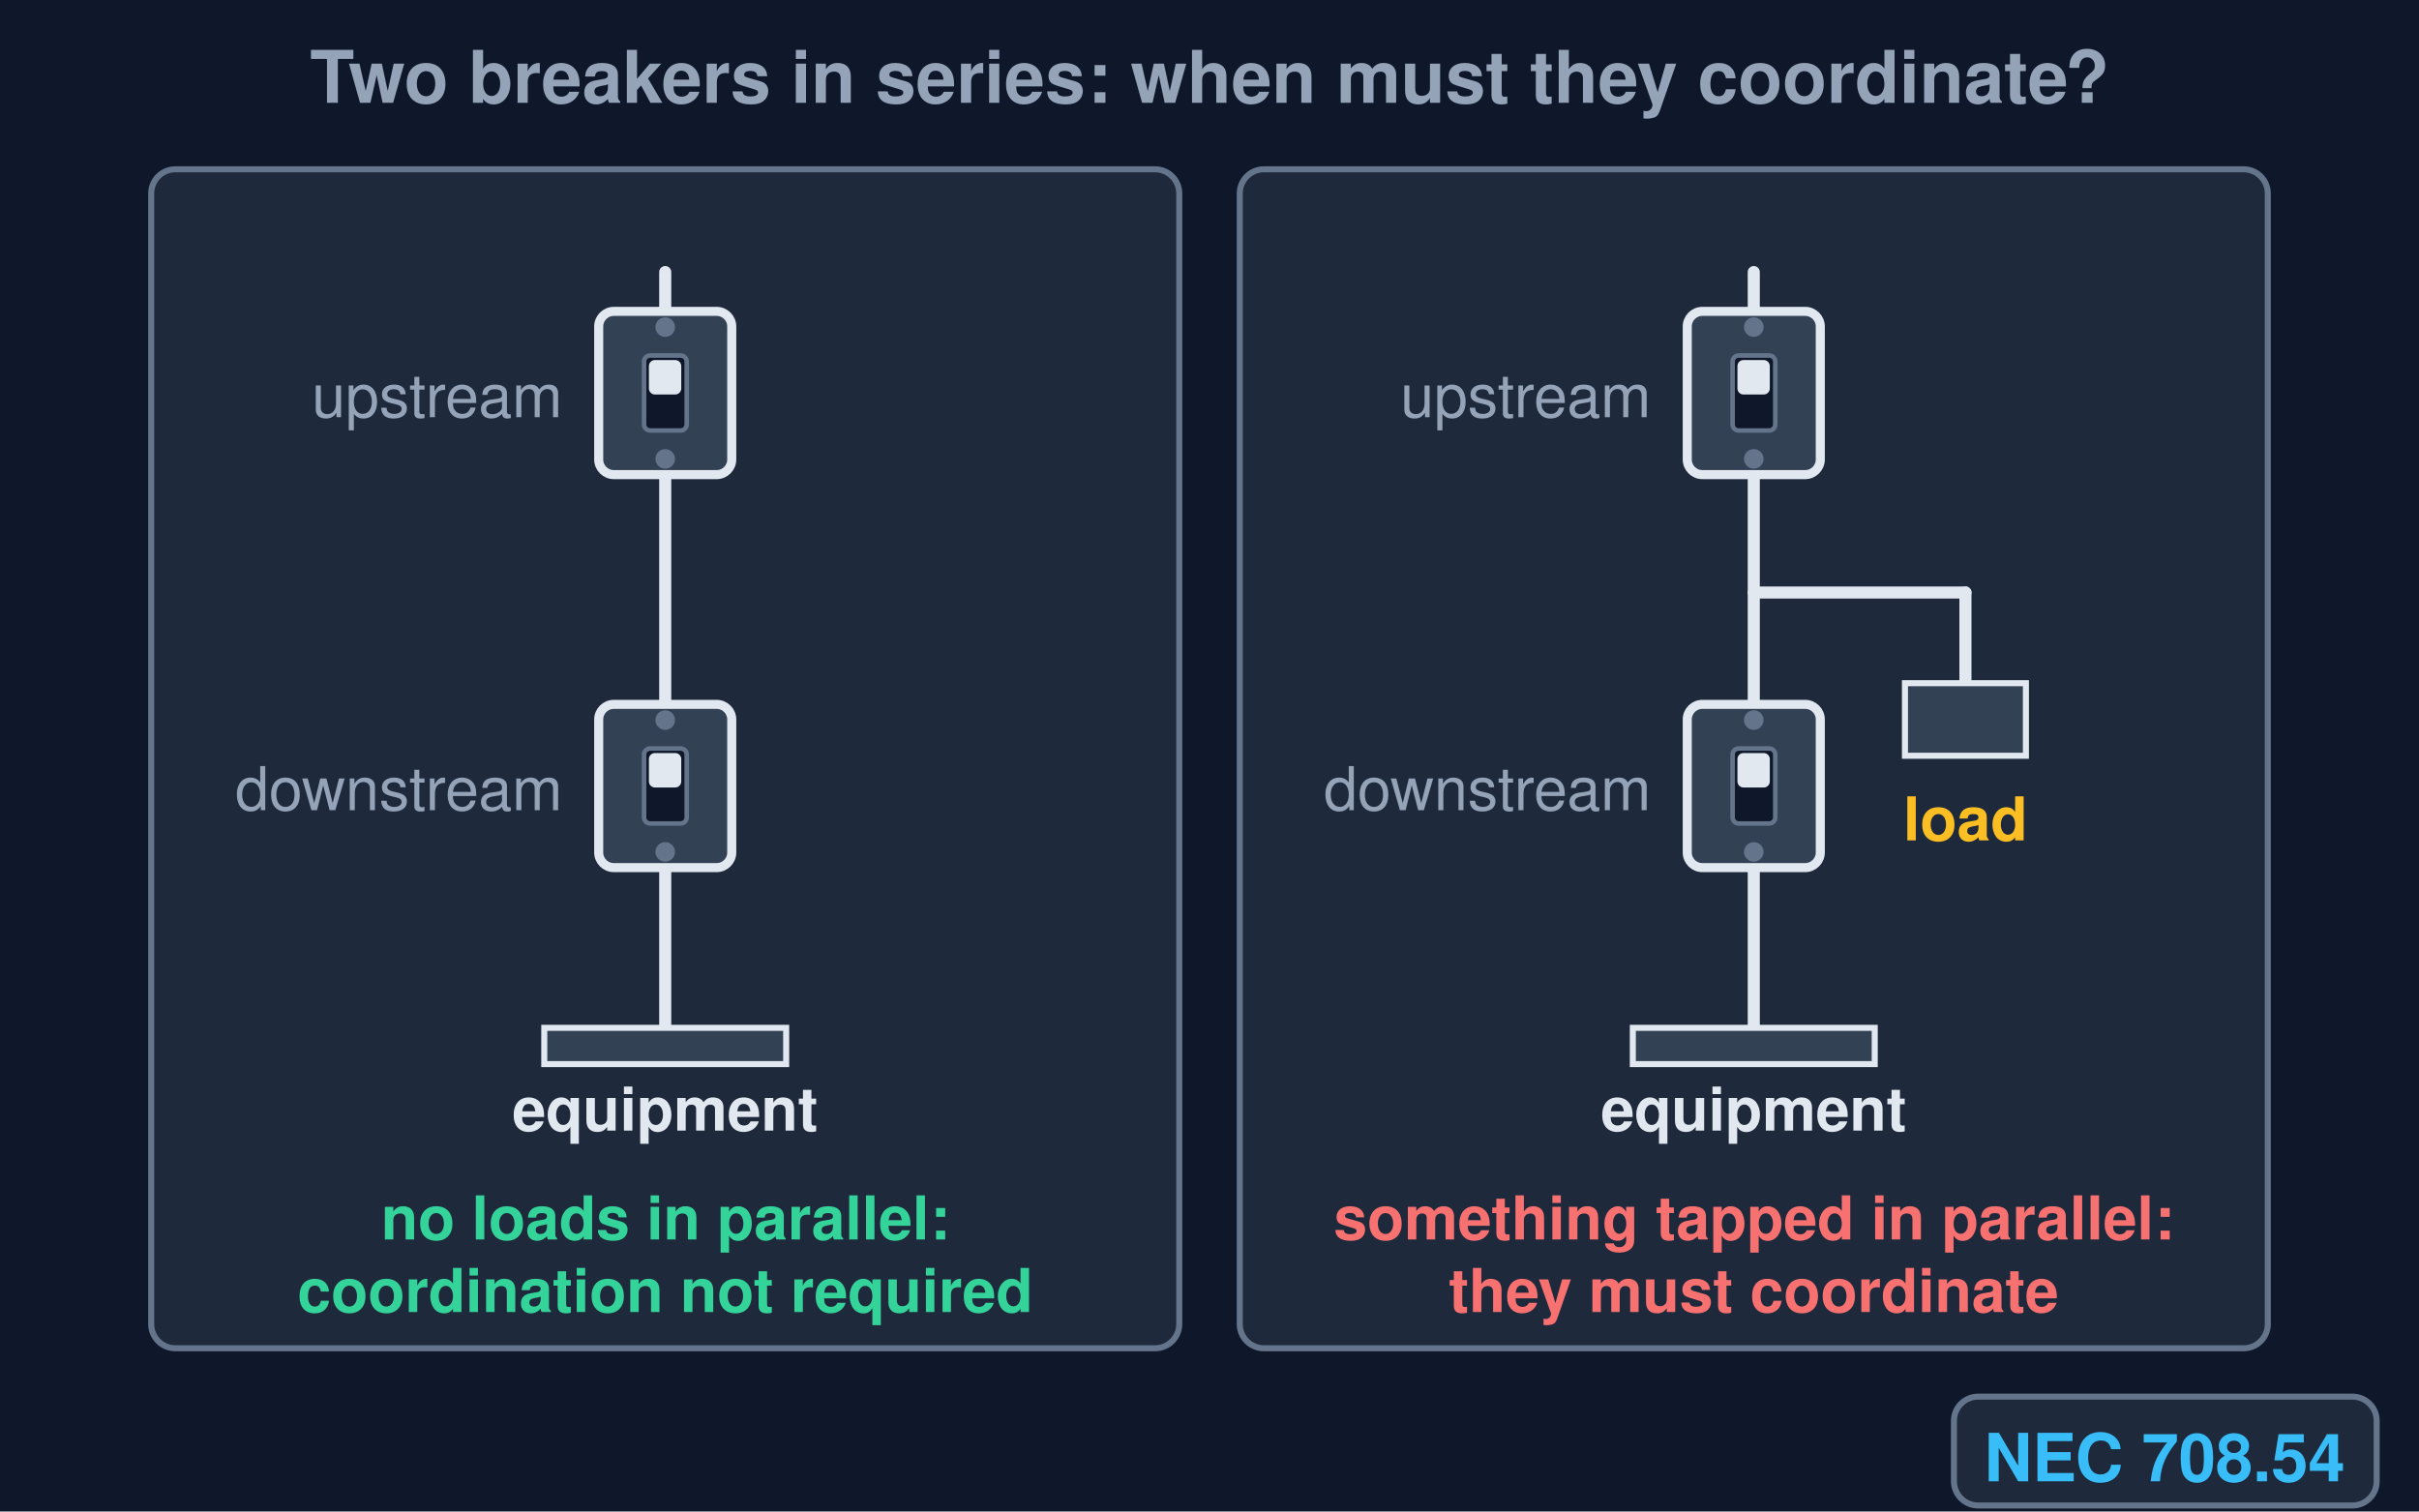
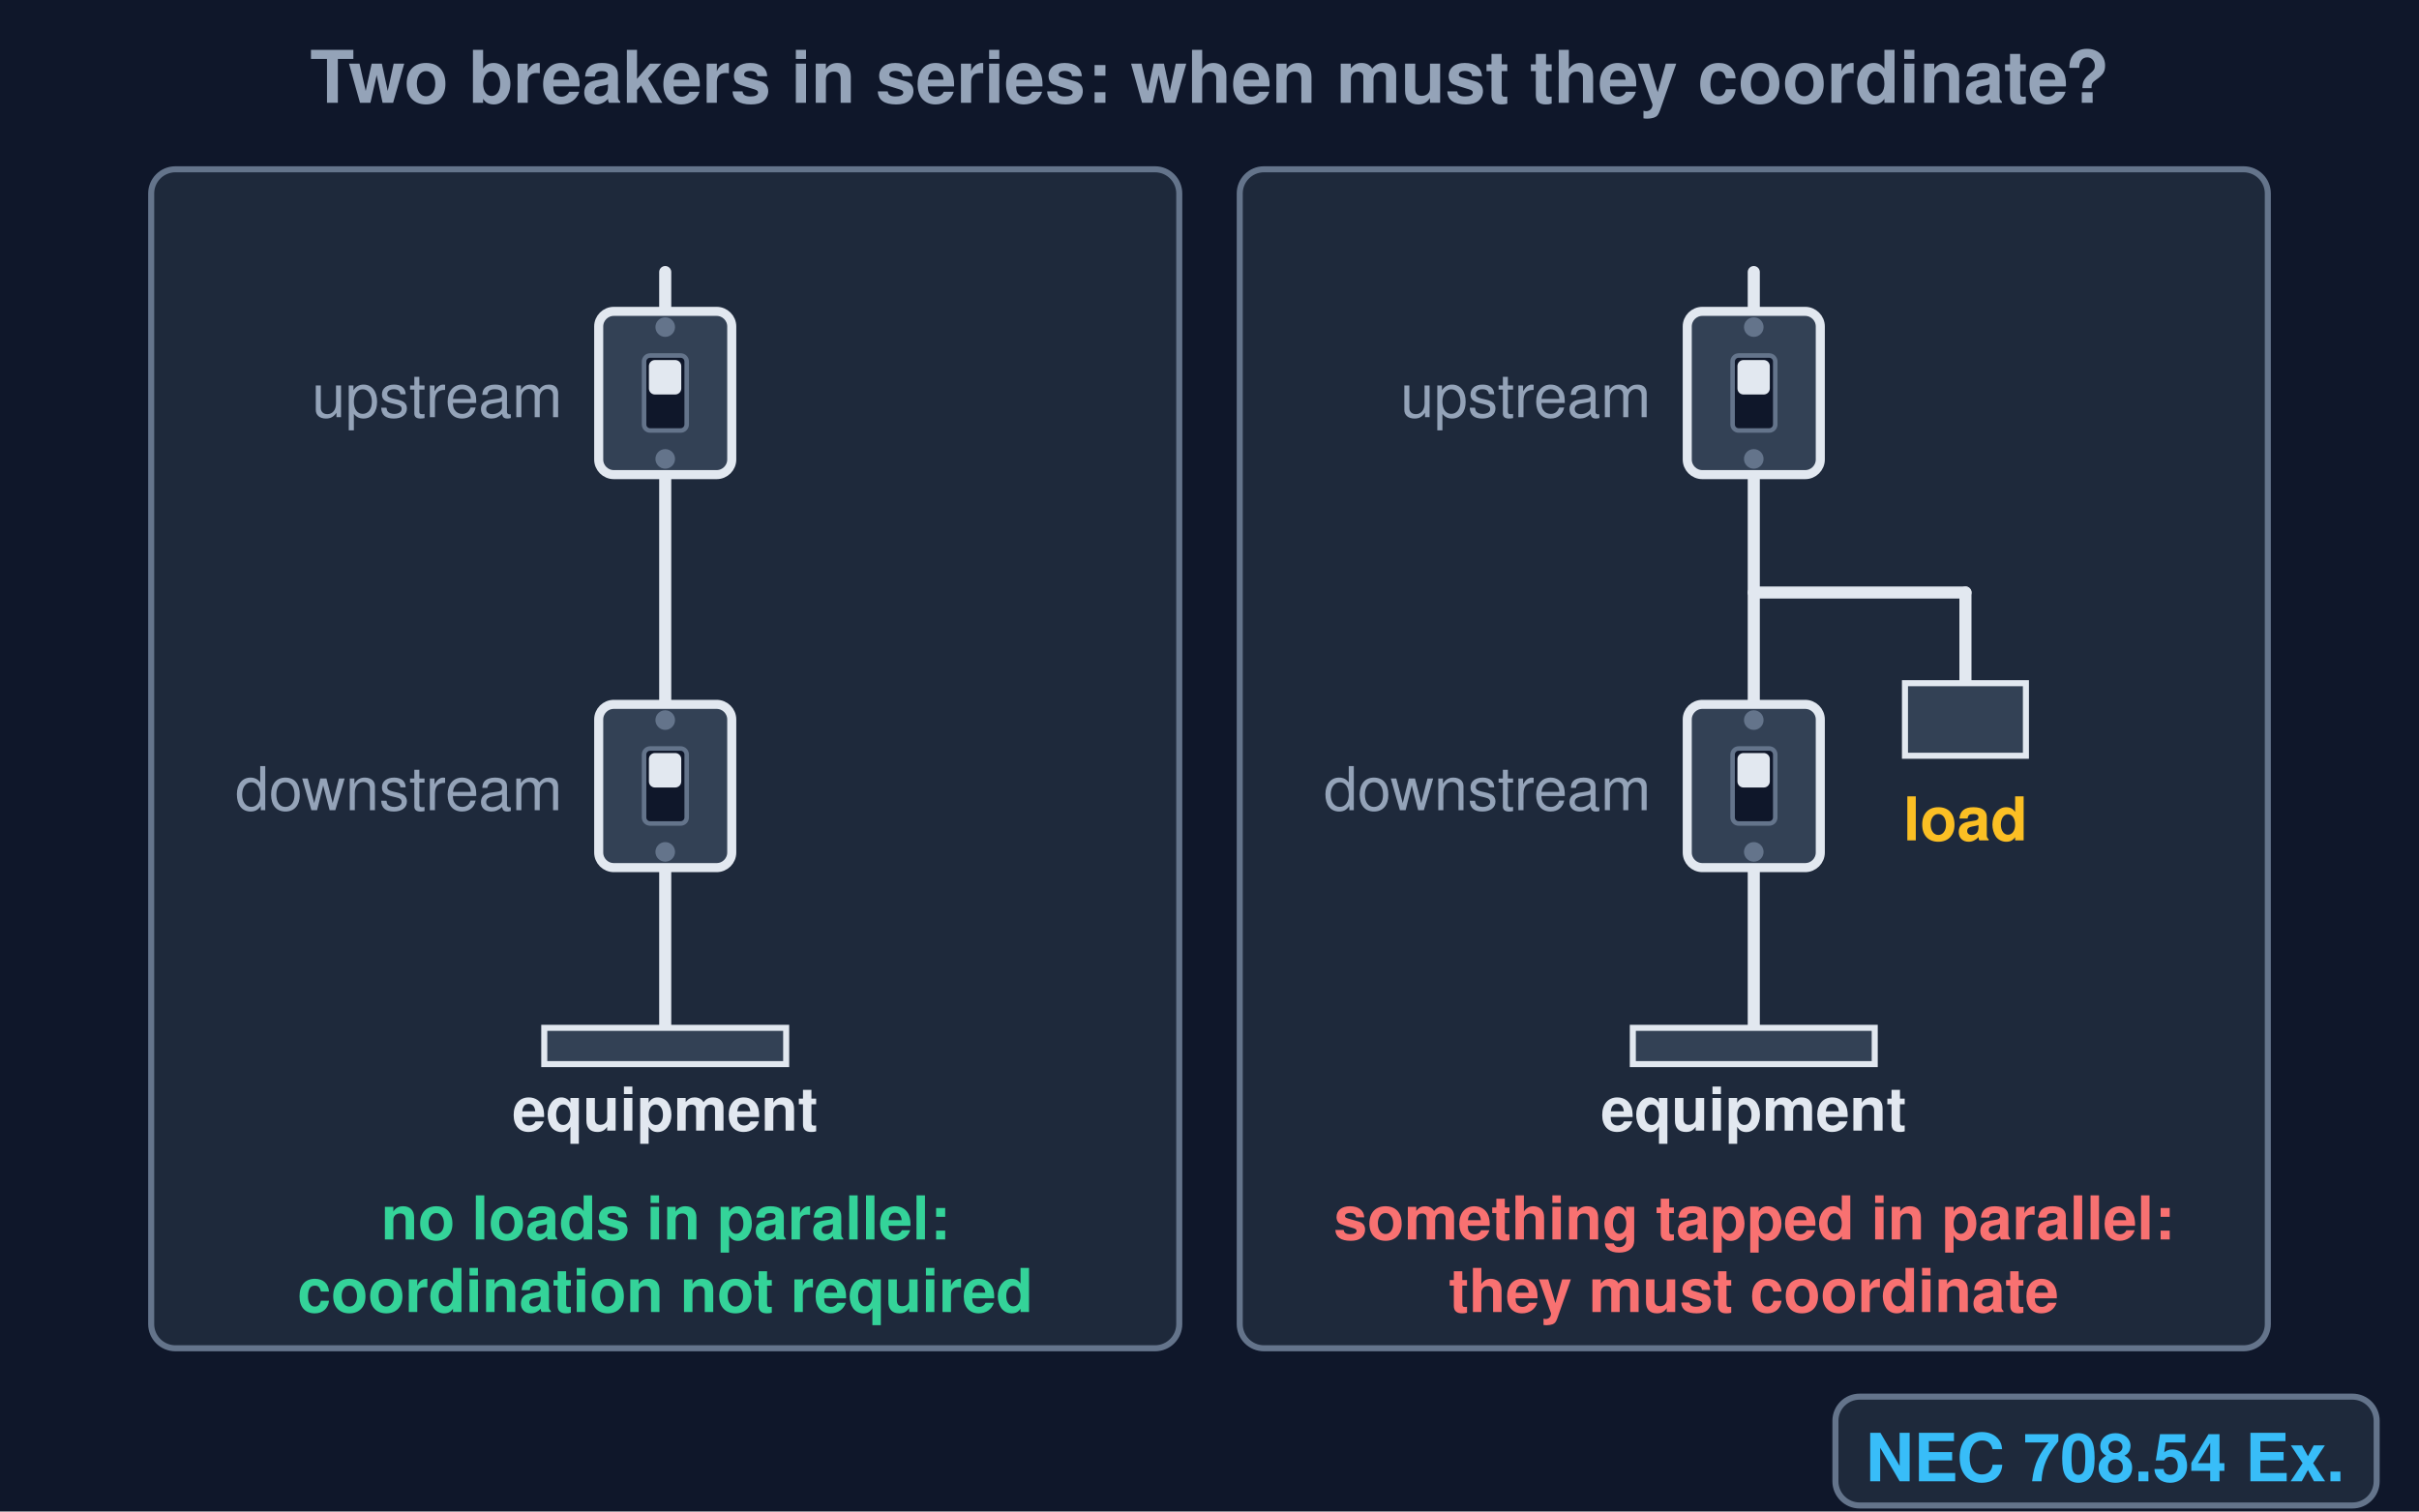
<svg xmlns="http://www.w3.org/2000/svg" width="800" height="500" viewBox="0 0 800 500">
  <rect x="0.0" y="0.0" width="800.0" height="500.0" rx="0" fill="#0f172a" fill-opacity="1.0" stroke="none" stroke-width="2" />
  <text x="400.0" y="34.0" font-family="Helvetica, Arial, sans-serif" font-size="24" font-weight="bold" fill="#94a3b8" text-anchor="middle">Two breakers in series: when must they coordinate?</text>
  <rect x="50.0" y="56.0" width="340.0" height="390.0" rx="8" fill="#1e293b" fill-opacity="1.0" stroke="#64748b" stroke-width="2" />
  <line x1="220.0" y1="90.0" x2="220.0" y2="340.0" stroke="#e2e8f0" stroke-width="4" stroke-linecap="round" stroke-opacity="1.0" />
  <rect x="198.0" y="103.0" width="44.0" height="54.0" rx="5" fill="#334155" fill-opacity="1.0" stroke="#e2e8f0" stroke-width="3" />
  <circle cx="220.0" cy="108.2" r="3.24" fill="#64748b" stroke="none" stroke-width="2" />
  <circle cx="220.0" cy="151.8" r="3.24" fill="#64748b" stroke="none" stroke-width="2" />
  <rect x="213.0" y="117.6" width="14.1" height="24.8" rx="2" fill="#0f172a" fill-opacity="1.0" stroke="#64748b" stroke-width="1.5" />
  <rect x="214.6" y="119.1" width="10.7" height="11.4" rx="2" fill="#e2e8f0" fill-opacity="1.0" stroke="none" stroke-width="2" />
  <text x="186.0" y="138.0" font-family="Helvetica, Arial, sans-serif" font-size="20" fill="#94a3b8" text-anchor="end">upstream</text>
  <rect x="198.0" y="233.0" width="44.0" height="54.0" rx="5" fill="#334155" fill-opacity="1.0" stroke="#e2e8f0" stroke-width="3" />
  <circle cx="220.0" cy="238.2" r="3.24" fill="#64748b" stroke="none" stroke-width="2" />
  <circle cx="220.0" cy="281.8" r="3.24" fill="#64748b" stroke="none" stroke-width="2" />
  <rect x="213.0" y="247.6" width="14.1" height="24.8" rx="2" fill="#0f172a" fill-opacity="1.0" stroke="#64748b" stroke-width="1.5" />
  <rect x="214.6" y="249.1" width="10.7" height="11.4" rx="2" fill="#e2e8f0" fill-opacity="1.0" stroke="none" stroke-width="2" />
  <text x="186.0" y="268.0" font-family="Helvetica, Arial, sans-serif" font-size="20" fill="#94a3b8" text-anchor="end">downstream</text>
  <rect x="180.0" y="340.0" width="80.0" height="12.0" rx="0" fill="#334155" fill-opacity="1.0" stroke="#e2e8f0" stroke-width="2" />
  <text x="220.0" y="374.0" font-family="Helvetica, Arial, sans-serif" font-size="20" font-weight="bold" fill="#e2e8f0" text-anchor="middle">equipment</text>
  <rect x="410.0" y="56.0" width="340.0" height="390.0" rx="8" fill="#1e293b" fill-opacity="1.0" stroke="#64748b" stroke-width="2" />
  <line x1="580.0" y1="90.0" x2="580.0" y2="340.0" stroke="#e2e8f0" stroke-width="4" stroke-linecap="round" stroke-opacity="1.0" />
  <rect x="558.0" y="103.0" width="44.0" height="54.0" rx="5" fill="#334155" fill-opacity="1.0" stroke="#e2e8f0" stroke-width="3" />
  <circle cx="580.0" cy="108.2" r="3.24" fill="#64748b" stroke="none" stroke-width="2" />
  <circle cx="580.0" cy="151.8" r="3.24" fill="#64748b" stroke="none" stroke-width="2" />
  <rect x="573.0" y="117.6" width="14.1" height="24.8" rx="2" fill="#0f172a" fill-opacity="1.0" stroke="#64748b" stroke-width="1.5" />
  <rect x="574.6" y="119.1" width="10.7" height="11.4" rx="2" fill="#e2e8f0" fill-opacity="1.0" stroke="none" stroke-width="2" />
  <text x="546.0" y="138.0" font-family="Helvetica, Arial, sans-serif" font-size="20" fill="#94a3b8" text-anchor="end">upstream</text>
  <rect x="558.0" y="233.0" width="44.0" height="54.0" rx="5" fill="#334155" fill-opacity="1.0" stroke="#e2e8f0" stroke-width="3" />
  <circle cx="580.0" cy="238.2" r="3.24" fill="#64748b" stroke="none" stroke-width="2" />
  <circle cx="580.0" cy="281.8" r="3.24" fill="#64748b" stroke="none" stroke-width="2" />
  <rect x="573.0" y="247.6" width="14.1" height="24.8" rx="2" fill="#0f172a" fill-opacity="1.0" stroke="#64748b" stroke-width="1.5" />
  <rect x="574.6" y="249.1" width="10.7" height="11.4" rx="2" fill="#e2e8f0" fill-opacity="1.0" stroke="none" stroke-width="2" />
  <text x="546.0" y="268.0" font-family="Helvetica, Arial, sans-serif" font-size="20" fill="#94a3b8" text-anchor="end">downstream</text>
  <rect x="540.0" y="340.0" width="80.0" height="12.0" rx="0" fill="#334155" fill-opacity="1.0" stroke="#e2e8f0" stroke-width="2" />
  <text x="580.0" y="374.0" font-family="Helvetica, Arial, sans-serif" font-size="20" font-weight="bold" fill="#e2e8f0" text-anchor="middle">equipment</text>
  <line x1="580.0" y1="196.0" x2="650.0" y2="196.0" stroke="#e2e8f0" stroke-width="4" stroke-linecap="round" stroke-opacity="1.0" />
  <line x1="650.0" y1="196.0" x2="650.0" y2="226.0" stroke="#e2e8f0" stroke-width="4" stroke-linecap="round" stroke-opacity="1.0" />
  <rect x="630.0" y="226.0" width="40.0" height="24.0" rx="0" fill="#334155" fill-opacity="1.0" stroke="#e2e8f0" stroke-width="2" />
  <text x="650.0" y="278.0" font-family="Helvetica, Arial, sans-serif" font-size="20" font-weight="bold" fill="#fbbf24" text-anchor="middle">load</text>
  <text x="220.0" y="410.0" font-family="Helvetica, Arial, sans-serif" font-size="20" font-weight="bold" fill="#34d399" text-anchor="middle">no loads in parallel:</text>
  <text x="220.0" y="434.0" font-family="Helvetica, Arial, sans-serif" font-size="20" font-weight="bold" fill="#34d399" text-anchor="middle">coordination not required</text>
  <text x="580.0" y="410.0" font-family="Helvetica, Arial, sans-serif" font-size="20" font-weight="bold" fill="#f87171" text-anchor="middle">something tapped in parallel:</text>
  <text x="580.0" y="434.0" font-family="Helvetica, Arial, sans-serif" font-size="20" font-weight="bold" fill="#f87171" text-anchor="middle">they must coordinate</text>
-   <rect x="646.2" y="462.0" width="139.8" height="36.0" rx="8" fill="#1e293b" fill-opacity="1.0" stroke="#64748b" stroke-width="2" />
-   <text x="656.2" y="490.0" font-family="Helvetica, Arial, sans-serif" font-size="22" font-weight="bold" fill="#38bdf8" text-anchor="start">NEC 708.54</text>
+   <rect x="607.0" y="462.0" width="179.0" height="36.0" rx="8" fill="#1e293b" fill-opacity="1.0" stroke="#64748b" stroke-width="2" />
+   <text x="617.0" y="490.0" font-family="Helvetica, Arial, sans-serif" font-size="22" font-weight="bold" fill="#38bdf8" text-anchor="start">NEC 708.54 Ex.</text>
</svg>
